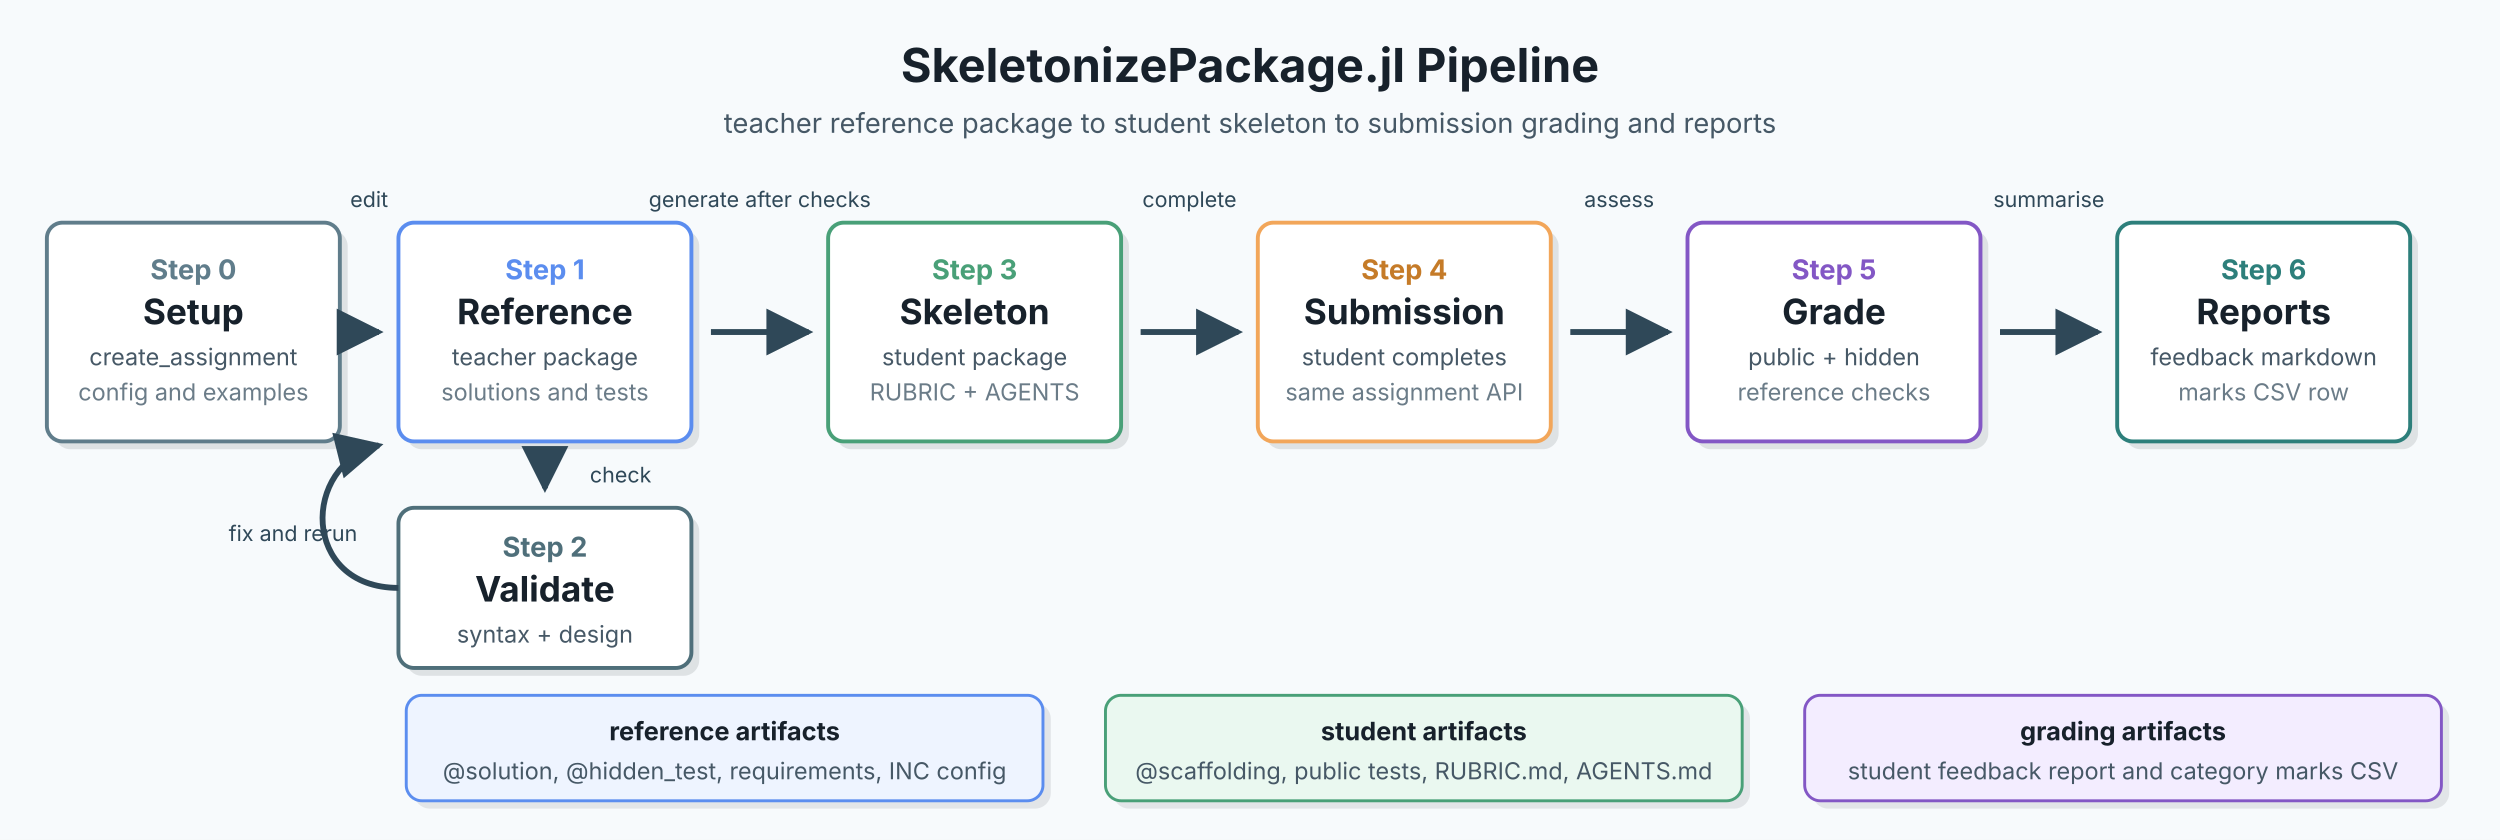
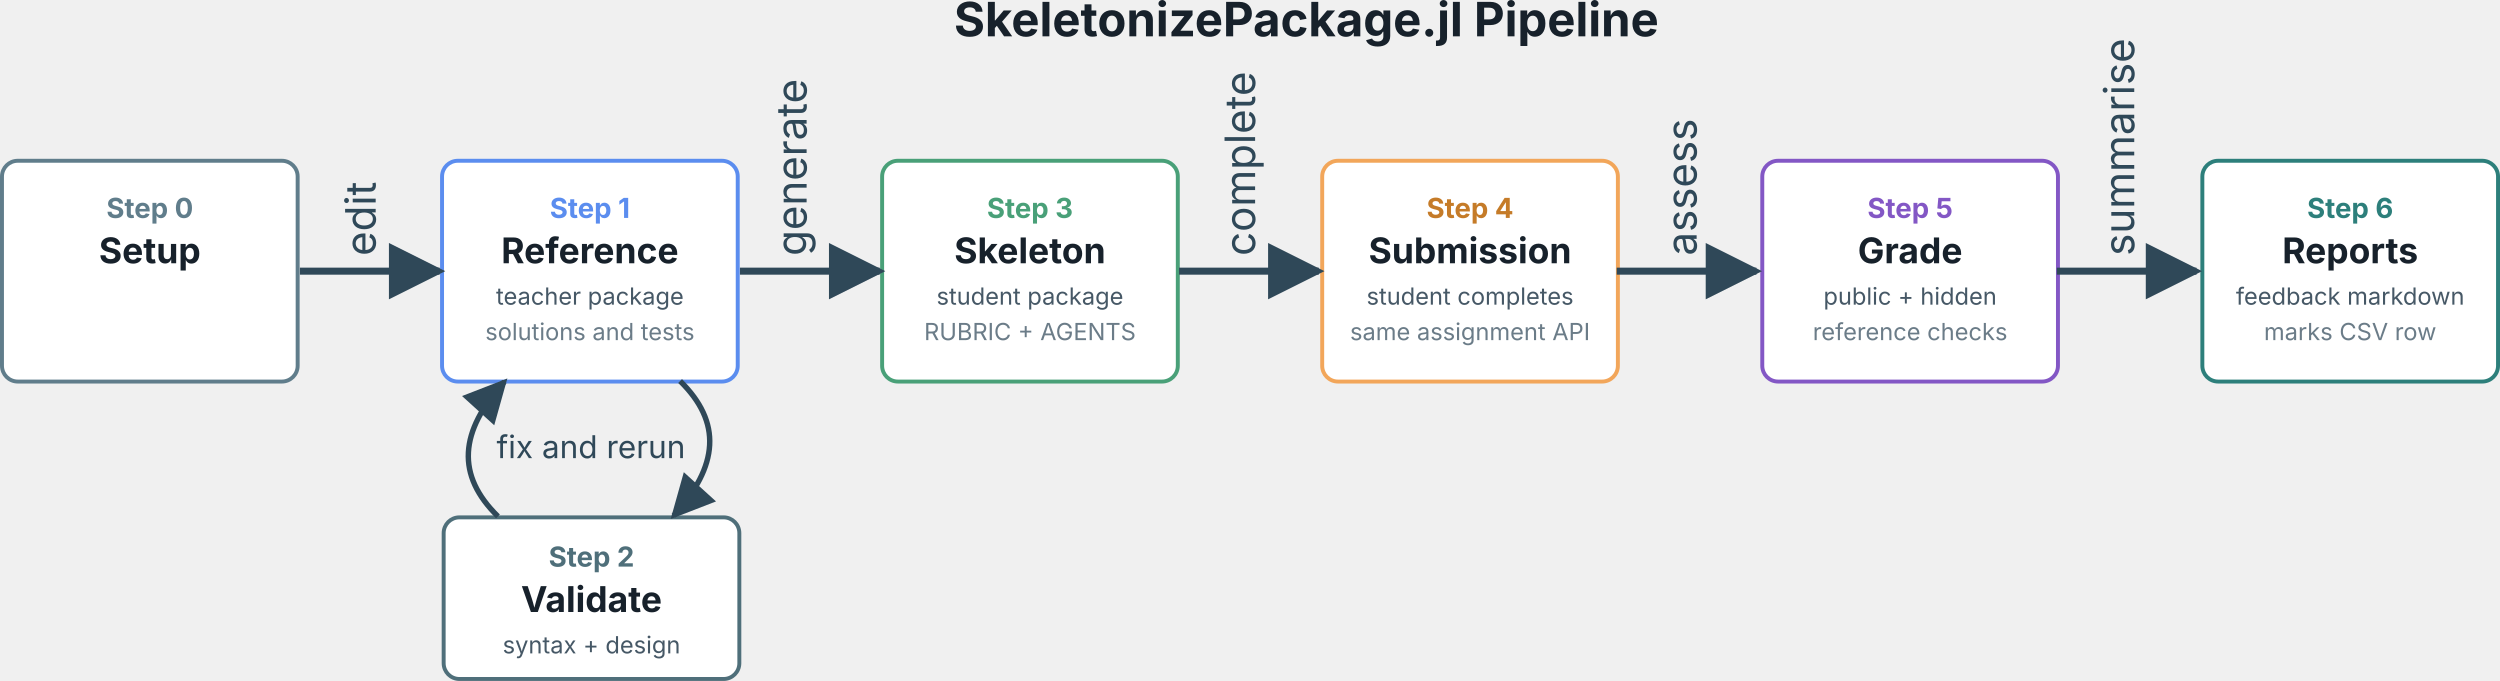
- <svg xmlns="http://www.w3.org/2000/svg" width="1280" height="430" viewBox="0 0 1280 430" version="1.1" id="workflow-pipeline-svg" role="img" aria-labelledby="workflow-pipeline-title workflow-pipeline-desc">
+ <svg xmlns="http://www.w3.org/2000/svg" width="1268.252" height="345.453" viewBox="0 0 1268.252 345.453" version="1.1" id="workflow-pipeline-svg" role="img" aria-labelledby="workflow-pipeline-title workflow-pipeline-desc">
  <defs id="defs-workflow-pipeline">
    <marker id="workflow-arrow" viewBox="0 0 10 10" refX="9" refY="5" markerWidth="8" markerHeight="8" orient="auto">
-       <path d="M 0 0 L 10 5 L 0 10 z" fill="#2f4858" id="workflow-arrow-path" />
+       <path d="M 0,0 10,5 0,10 Z" fill="#2f4858" id="workflow-arrow-path" />
    </marker>
  </defs>
-   <rect id="workflow-background" width="1280" height="430" fill="#f7fafc" />
-   <g id="workflow-content" font-family="Inter, Segoe UI, Helvetica, Arial, sans-serif">
-     <text id="workflow-heading" x="640" y="42" text-anchor="middle" font-size="24" font-weight="700" fill="#17212b">SkeletonizePackage.jl Pipeline</text>
-     <text id="workflow-subheading" x="640" y="68" text-anchor="middle" font-size="14" fill="#465866">teacher reference package to student skeleton to submission grading and reports</text>
-     <g id="workflow-card-shadows" opacity="0.12">
-       <rect x="28" y="118" width="150" height="112" rx="8" fill="#1f2933" />
-       <rect x="208" y="118" width="150" height="112" rx="8" fill="#1f2933" />
-       <rect x="428" y="118" width="150" height="112" rx="8" fill="#1f2933" />
-       <rect x="648" y="118" width="150" height="112" rx="8" fill="#1f2933" />
-       <rect x="868" y="118" width="150" height="112" rx="8" fill="#1f2933" />
-       <rect x="1088" y="118" width="150" height="112" rx="8" fill="#1f2933" />
-       <rect x="208" y="264" width="150" height="82" rx="8" fill="#1f2933" />
-     </g>
-     <g id="workflow-cards">
-       <rect id="step-0-card" x="24" y="114" width="150" height="112" rx="8" fill="#ffffff" stroke="#607d8b" stroke-width="2" />
-       <rect id="step-1-card" x="204" y="114" width="150" height="112" rx="8" fill="#ffffff" stroke="#5b8def" stroke-width="2" />
-       <rect id="step-2-card" x="204" y="260" width="150" height="82" rx="8" fill="#ffffff" stroke="#4f6f7a" stroke-width="2" />
-       <rect id="step-3-card" x="424" y="114" width="150" height="112" rx="8" fill="#ffffff" stroke="#49a078" stroke-width="2" />
-       <rect id="step-4-card" x="644" y="114" width="150" height="112" rx="8" fill="#ffffff" stroke="#f2a65a" stroke-width="2" />
-       <rect id="step-5-card" x="864" y="114" width="150" height="112" rx="8" fill="#ffffff" stroke="#8357c5" stroke-width="2" />
-       <rect id="step-6-card" x="1084" y="114" width="150" height="112" rx="8" fill="#ffffff" stroke="#2d7f7b" stroke-width="2" />
-     </g>
-     <g id="step-0-text">
-       <text x="99" y="143" text-anchor="middle" font-size="14" font-weight="700" fill="#607d8b">Step 0</text>
-       <text x="99" y="166" text-anchor="middle" font-size="18" font-weight="700" fill="#17212b">Setup</text>
-       <text x="99" y="187" text-anchor="middle" font-size="12" fill="#465866">create_assignment</text>
-       <text x="99" y="205" text-anchor="middle" font-size="12" fill="#6b7c88">config and examples</text>
-     </g>
-     <g id="step-1-text">
-       <text x="279" y="143" text-anchor="middle" font-size="14" font-weight="700" fill="#5b8def">Step 1</text>
-       <text x="279" y="166" text-anchor="middle" font-size="18" font-weight="700" fill="#17212b">Reference</text>
-       <text x="279" y="187" text-anchor="middle" font-size="12" fill="#465866">teacher package</text>
-       <text x="279" y="205" text-anchor="middle" font-size="12" fill="#6b7c88">solutions and tests</text>
-     </g>
-     <g id="step-2-text">
-       <text x="279" y="285" text-anchor="middle" font-size="14" font-weight="700" fill="#4f6f7a">Step 2</text>
-       <text x="279" y="308" text-anchor="middle" font-size="18" font-weight="700" fill="#17212b">Validate</text>
-       <text x="279" y="329" text-anchor="middle" font-size="12" fill="#465866">syntax + design</text>
-     </g>
-     <g id="step-3-text">
-       <text x="499" y="143" text-anchor="middle" font-size="14" font-weight="700" fill="#49a078">Step 3</text>
-       <text x="499" y="166" text-anchor="middle" font-size="18" font-weight="700" fill="#17212b">Skeleton</text>
-       <text x="499" y="187" text-anchor="middle" font-size="12" fill="#465866">student package</text>
-       <text x="499" y="205" text-anchor="middle" font-size="12" fill="#6b7c88">RUBRIC + AGENTS</text>
-     </g>
-     <g id="step-4-text">
-       <text x="719" y="143" text-anchor="middle" font-size="14" font-weight="700" fill="#c57b28">Step 4</text>
-       <text x="719" y="166" text-anchor="middle" font-size="18" font-weight="700" fill="#17212b">Submission</text>
-       <text x="719" y="187" text-anchor="middle" font-size="12" fill="#465866">student completes</text>
-       <text x="719" y="205" text-anchor="middle" font-size="12" fill="#6b7c88">same assignment API</text>
-     </g>
-     <g id="step-5-text">
-       <text x="939" y="143" text-anchor="middle" font-size="14" font-weight="700" fill="#8357c5">Step 5</text>
-       <text x="939" y="166" text-anchor="middle" font-size="18" font-weight="700" fill="#17212b">Grade</text>
-       <text x="939" y="187" text-anchor="middle" font-size="12" fill="#465866">public + hidden</text>
-       <text x="939" y="205" text-anchor="middle" font-size="12" fill="#6b7c88">reference checks</text>
-     </g>
-     <g id="step-6-text">
-       <text x="1159" y="143" text-anchor="middle" font-size="14" font-weight="700" fill="#2d7f7b">Step 6</text>
-       <text x="1159" y="166" text-anchor="middle" font-size="18" font-weight="700" fill="#17212b">Reports</text>
-       <text x="1159" y="187" text-anchor="middle" font-size="12" fill="#465866">feedback markdown</text>
-       <text x="1159" y="205" text-anchor="middle" font-size="12" fill="#6b7c88">marks CSV row</text>
-     </g>
-     <path id="arrow-0-1" d="M 184 170 H 194" stroke="#2f4858" stroke-width="3" fill="none" marker-end="url(#workflow-arrow)" />
-     <path id="arrow-1-3" d="M 364 170 H 414" stroke="#2f4858" stroke-width="3" fill="none" marker-end="url(#workflow-arrow)" />
-     <path id="arrow-3-4" d="M 584 170 H 634" stroke="#2f4858" stroke-width="3" fill="none" marker-end="url(#workflow-arrow)" />
-     <path id="arrow-4-5" d="M 804 170 H 854" stroke="#2f4858" stroke-width="3" fill="none" marker-end="url(#workflow-arrow)" />
-     <path id="arrow-5-6" d="M 1024 170 H 1074" stroke="#2f4858" stroke-width="3" fill="none" marker-end="url(#workflow-arrow)" />
-     <path id="arrow-reference-validate" d="M 279 236 V 250" stroke="#2f4858" stroke-width="3" fill="none" marker-end="url(#workflow-arrow)" />
-     <path id="arrow-validate-reference" d="M 204 301 C 154 301 154 238 194 228" stroke="#2f4858" stroke-width="3" fill="none" marker-end="url(#workflow-arrow)" />
-     <text id="flow-0-1" x="189" y="106" text-anchor="middle" font-size="11" fill="#2f4858">edit</text>
-     <text id="flow-1-3" x="389" y="106" text-anchor="middle" font-size="11" fill="#2f4858">generate after checks</text>
-     <text id="flow-3-4" x="609" y="106" text-anchor="middle" font-size="11" fill="#2f4858">complete</text>
-     <text id="flow-4-5" x="829" y="106" text-anchor="middle" font-size="11" fill="#2f4858">assess</text>
-     <text id="flow-5-6" x="1049" y="106" text-anchor="middle" font-size="11" fill="#2f4858">summarise</text>
-     <text id="flow-reference-validate" x="302" y="247" text-anchor="start" font-size="11" fill="#2f4858">check</text>
-     <text id="flow-validate-reference" x="150" y="277" text-anchor="middle" font-size="11" fill="#2f4858">fix and rerun</text>
-     <g id="workflow-output-shadows" opacity="0.10">
-       <rect x="212" y="360" width="326" height="54" rx="8" fill="#1f2933" />
-       <rect x="570" y="360" width="326" height="54" rx="8" fill="#1f2933" />
-       <rect x="928" y="360" width="326" height="54" rx="8" fill="#1f2933" />
-     </g>
-     <g id="workflow-outputs">
-       <rect id="teacher-artifacts-box" x="208" y="356" width="326" height="54" rx="8" fill="#eef4ff" stroke="#5b8def" stroke-width="1.5" />
-       <text x="371" y="379" text-anchor="middle" font-size="13" font-weight="700" fill="#17212b">reference artifacts</text>
-       <text x="371" y="399" text-anchor="middle" font-size="12" fill="#465866">@solution, @hidden_test, requirements, INC config</text>
-       <rect id="student-artifacts-box" x="566" y="356" width="326" height="54" rx="8" fill="#eaf8f0" stroke="#49a078" stroke-width="1.5" />
-       <text x="729" y="379" text-anchor="middle" font-size="13" font-weight="700" fill="#17212b">student artifacts</text>
-       <text x="729" y="399" text-anchor="middle" font-size="12" fill="#465866">@scaffolding, public tests, RUBRIC.md, AGENTS.md</text>
-       <rect id="grading-artifacts-box" x="924" y="356" width="326" height="54" rx="8" fill="#f3edff" stroke="#8357c5" stroke-width="1.5" />
-       <text x="1087" y="379" text-anchor="middle" font-size="13" font-weight="700" fill="#17212b">grading artifacts</text>
-       <text x="1087" y="399" text-anchor="middle" font-size="12" fill="#465866">student feedback report and category marks CSV</text>
+   <text id="workflow-heading" x="662.715" y="18.422" text-anchor="middle" font-size="24px" font-weight="700" fill="#17212b" style="font-family:Inter, 'Segoe UI', Helvetica, Arial, sans-serif">SkeletonizePackage.jl Pipeline</text>
+   <g id="g1121" transform="translate(-23,-32.43993)">
+     <rect id="step-0-card" x="24" y="114" width="150" height="112" rx="8" fill="#ffffff" stroke="#607d8b" stroke-width="2" style="font-family:Inter, 'Segoe UI', Helvetica, Arial, sans-serif" />
+     <text x="99" y="143" text-anchor="middle" font-size="14px" font-weight="700" fill="#607d8b" id="text35" style="font-family:Inter, 'Segoe UI', Helvetica, Arial, sans-serif">Step 0</text>
+     <text x="99" y="166" text-anchor="middle" font-size="18px" font-weight="700" fill="#17212b" id="text37" style="font-family:Inter, 'Segoe UI', Helvetica, Arial, sans-serif">Setup</text>
+     <text x="99" y="205" text-anchor="middle" font-size="12px" fill="#6b7c88" id="text41" style="font-family:Inter, 'Segoe UI', Helvetica, Arial, sans-serif" />
+   </g>
+   <g id="g1135" transform="translate(20.25048,-32.43993)">
+     <rect id="step-1-card" x="204" y="114" width="150" height="112" rx="8" fill="#ffffff" stroke="#5b8def" stroke-width="2" style="font-family:Inter, 'Segoe UI', Helvetica, Arial, sans-serif" />
+     <g id="step-1-text" style="font-family:Inter, 'Segoe UI', Helvetica, Arial, sans-serif">
+       <text x="279" y="143" text-anchor="middle" font-size="14px" font-weight="700" fill="#5b8def" id="text44">Step 1</text>
+       <text x="279" y="166" text-anchor="middle" font-size="18px" font-weight="700" fill="#17212b" id="text46">Reference</text>
+       <text x="279" y="187" text-anchor="middle" font-size="12px" fill="#465866" id="text48">teacher package</text>
+       <text x="279" y="205" text-anchor="middle" font-size="12px" fill="#6b7c88" id="text50">solutions and tests</text>
    </g>
  </g>
+   <g id="g1402" transform="translate(21.06637,2.45292)">
+     <rect id="step-2-card" x="204" y="260" width="150" height="82" rx="8" fill="#ffffff" stroke="#4f6f7a" stroke-width="2" style="font-family:Inter, 'Segoe UI', Helvetica, Arial, sans-serif" />
+     <g id="step-2-text" style="font-family:Inter, 'Segoe UI', Helvetica, Arial, sans-serif">
+       <text x="279" y="285" text-anchor="middle" font-size="14px" font-weight="700" fill="#4f6f7a" id="text53">Step 2</text>
+       <text x="279" y="308" text-anchor="middle" font-size="18px" font-weight="700" fill="#17212b" id="text55">Validate</text>
+       <text x="279" y="329" text-anchor="middle" font-size="12px" fill="#465866" id="text57">syntax + design</text>
+     </g>
+   </g>
+   <g id="g1149" transform="translate(23.50097,-32.43993)">
+     <rect id="step-3-card" x="424" y="114" width="150" height="112" rx="8" fill="#ffffff" stroke="#49a078" stroke-width="2" style="font-family:Inter, 'Segoe UI', Helvetica, Arial, sans-serif" />
+     <g id="step-3-text" style="font-family:Inter, 'Segoe UI', Helvetica, Arial, sans-serif">
+       <text x="499" y="143" text-anchor="middle" font-size="14px" font-weight="700" fill="#49a078" id="text60">Step 3</text>
+       <text x="499" y="166" text-anchor="middle" font-size="18px" font-weight="700" fill="#17212b" id="text62">Skeleton</text>
+       <text x="499" y="187" text-anchor="middle" font-size="12px" fill="#465866" id="text64">student package</text>
+       <text x="499" y="205" text-anchor="middle" font-size="12px" fill="#6b7c88" id="text66">RUBRIC + AGENTS</text>
+     </g>
+   </g>
+   <g id="g1163" transform="translate(26.75145,-32.43993)">
+     <rect id="step-4-card" x="644" y="114" width="150" height="112" rx="8" fill="#ffffff" stroke="#f2a65a" stroke-width="2" style="font-family:Inter, 'Segoe UI', Helvetica, Arial, sans-serif" />
+     <g id="step-4-text" style="font-family:Inter, 'Segoe UI', Helvetica, Arial, sans-serif">
+       <text x="719" y="143" text-anchor="middle" font-size="14px" font-weight="700" fill="#c57b28" id="text69">Step 4</text>
+       <text x="719" y="166" text-anchor="middle" font-size="18px" font-weight="700" fill="#17212b" id="text71">Submission</text>
+       <text x="719" y="187" text-anchor="middle" font-size="12px" fill="#465866" id="text73">student completes</text>
+       <text x="719" y="205" text-anchor="middle" font-size="12px" fill="#6b7c88" id="text75">same assignment API</text>
+     </g>
+   </g>
+   <g id="g1177" transform="translate(30.00193,-32.43993)">
+     <rect id="step-5-card" x="864" y="114" width="150" height="112" rx="8" fill="#ffffff" stroke="#8357c5" stroke-width="2" style="font-family:Inter, 'Segoe UI', Helvetica, Arial, sans-serif" />
+     <g id="step-5-text" style="font-family:Inter, 'Segoe UI', Helvetica, Arial, sans-serif">
+       <text x="939" y="143" text-anchor="middle" font-size="14px" font-weight="700" fill="#8357c5" id="text78">Step 5</text>
+       <text x="939" y="166" text-anchor="middle" font-size="18px" font-weight="700" fill="#17212b" id="text80">Grade</text>
+       <text x="939" y="187" text-anchor="middle" font-size="12px" fill="#465866" id="text82">public + hidden</text>
+       <text x="939" y="205" text-anchor="middle" font-size="12px" fill="#6b7c88" id="text84">reference checks</text>
+     </g>
+   </g>
+   <g id="g1191" transform="translate(33.25242,-32.43993)">
+     <rect id="step-6-card" x="1084" y="114" width="150" height="112" rx="8" fill="#ffffff" stroke="#2d7f7b" stroke-width="2" style="font-family:Inter, 'Segoe UI', Helvetica, Arial, sans-serif" />
+     <g id="step-6-text" style="font-family:Inter, 'Segoe UI', Helvetica, Arial, sans-serif">
+       <text x="1159" y="143" text-anchor="middle" font-size="14px" font-weight="700" fill="#2d7f7b" id="text87">Step 6</text>
+       <text x="1159" y="166" text-anchor="middle" font-size="18px" font-weight="700" fill="#17212b" id="text89">Reports</text>
+       <text x="1159" y="187" text-anchor="middle" font-size="12px" fill="#465866" id="text91">feedback markdown</text>
+       <text x="1159" y="205" text-anchor="middle" font-size="12px" fill="#6b7c88" id="text93">marks CSV row</text>
+     </g>
+   </g>
+   <path id="arrow-1-3" d="m 375.371,137.56 h 70.879" stroke="#2f4858" stroke-width="3.572" fill="none" marker-end="url(#workflow-arrow)" style="font-family:Inter, 'Segoe UI', Helvetica, Arial, sans-serif" />
+   <path id="arrow-validate-reference" d="m 252.614,261.975 c -21.296,-20.924 -19.776,-42.949 3.292,-68.356" stroke="#2f4858" stroke-width="2.759" fill="none" marker-end="url(#workflow-arrow)" style="font-family:Inter, 'Segoe UI', Helvetica, Arial, sans-serif" />
+   <text id="flow-0-1" x="-110.988" y="190.58" text-anchor="middle" font-size="11px" fill="#2f4858" style="font-style:normal;font-variant:normal;font-weight:normal;font-stretch:normal;font-size:21.333px;font-family:Inter, 'Segoe UI', Helvetica, Arial, sans-serif;-inkscape-font-specification:'Inter, Segoe UI, Helvetica, Arial, sans-serif, Normal';font-variant-ligatures:normal;font-variant-caps:normal;font-variant-numeric:normal;font-variant-east-asian:normal" transform="rotate(-90)">edit</text>
+   <text id="flow-1-3" x="-84.92" y="409.192" text-anchor="middle" font-size="11px" fill="#2f4858" style="font-style:normal;font-variant:normal;font-weight:normal;font-stretch:normal;font-size:21.333px;font-family:Inter, 'Segoe UI', Helvetica, Arial, sans-serif;-inkscape-font-specification:'Inter, Segoe UI, Helvetica, Arial, sans-serif, Normal';font-variant-ligatures:normal;font-variant-caps:normal;font-variant-numeric:normal;font-variant-east-asian:normal" transform="rotate(-90)">generate</text>
+   <text id="flow-3-4" x="-83.04" y="636.715" text-anchor="middle" font-size="11px" fill="#2f4858" style="font-style:normal;font-variant:normal;font-weight:normal;font-stretch:normal;font-size:21.333px;font-family:Inter, 'Segoe UI', Helvetica, Arial, sans-serif;-inkscape-font-specification:'Inter, Segoe UI, Helvetica, Arial, sans-serif, Normal';font-variant-ligatures:normal;font-variant-caps:normal;font-variant-numeric:normal;font-variant-east-asian:normal" transform="rotate(-90)">complete</text>
+   <text id="flow-4-5" x="-94.936" y="860.7" text-anchor="middle" font-size="11px" fill="#2f4858" style="font-style:normal;font-variant:normal;font-weight:normal;font-stretch:normal;font-size:21.333px;font-family:Inter, 'Segoe UI', Helvetica, Arial, sans-serif;-inkscape-font-specification:'Inter, Segoe UI, Helvetica, Arial, sans-serif, Normal';font-variant-ligatures:normal;font-variant-caps:normal;font-variant-numeric:normal;font-variant-east-asian:normal" transform="rotate(-90)">assess</text>
+   <text id="flow-5-6" x="-74.623" y="1082.706" text-anchor="middle" font-size="11px" fill="#2f4858" style="font-style:normal;font-variant:normal;font-weight:normal;font-stretch:normal;font-size:21.333px;font-family:Inter, 'Segoe UI', Helvetica, Arial, sans-serif;-inkscape-font-specification:'Inter, Segoe UI, Helvetica, Arial, sans-serif, Normal';font-variant-ligatures:normal;font-variant-caps:normal;font-variant-numeric:normal;font-variant-east-asian:normal" transform="rotate(-90)">summarise</text>
+   <text id="flow-validate-reference" x="299.793" y="232.425" text-anchor="middle" font-size="11px" fill="#2f4858" style="font-size:16px;font-family:Inter, 'Segoe UI', Helvetica, Arial, sans-serif">fix and rerun</text>
+   <path id="path1235" d="m 598.138,137.56 h 70.879" stroke="#2f4858" stroke-width="3.572" fill="none" marker-end="url(#workflow-arrow)" style="font-family:Inter, 'Segoe UI', Helvetica, Arial, sans-serif" />
+   <path id="path1243" d="m 820.149,137.56 h 70.879" stroke="#2f4858" stroke-width="3.572" fill="none" marker-end="url(#workflow-arrow)" style="font-family:Inter, 'Segoe UI', Helvetica, Arial, sans-serif" />
+   <path id="path1251" d="m 1043.399,137.56 h 70.879" stroke="#2f4858" stroke-width="3.572" fill="none" marker-end="url(#workflow-arrow)" style="font-family:Inter, 'Segoe UI', Helvetica, Arial, sans-serif" />
+   <path id="path1259" d="m 152.142,137.56 h 70.879" stroke="#2f4858" stroke-width="3.572" fill="none" marker-end="url(#workflow-arrow)" style="font-family:Inter, 'Segoe UI', Helvetica, Arial, sans-serif" />
+   <path id="path1518" d="m 345.01,193.304 c 21.296,20.924 19.776,42.949 -3.292,68.356" stroke="#2f4858" stroke-width="2.759" fill="none" marker-end="url(#workflow-arrow)" style="font-family:Inter, 'Segoe UI', Helvetica, Arial, sans-serif" />
</svg>
